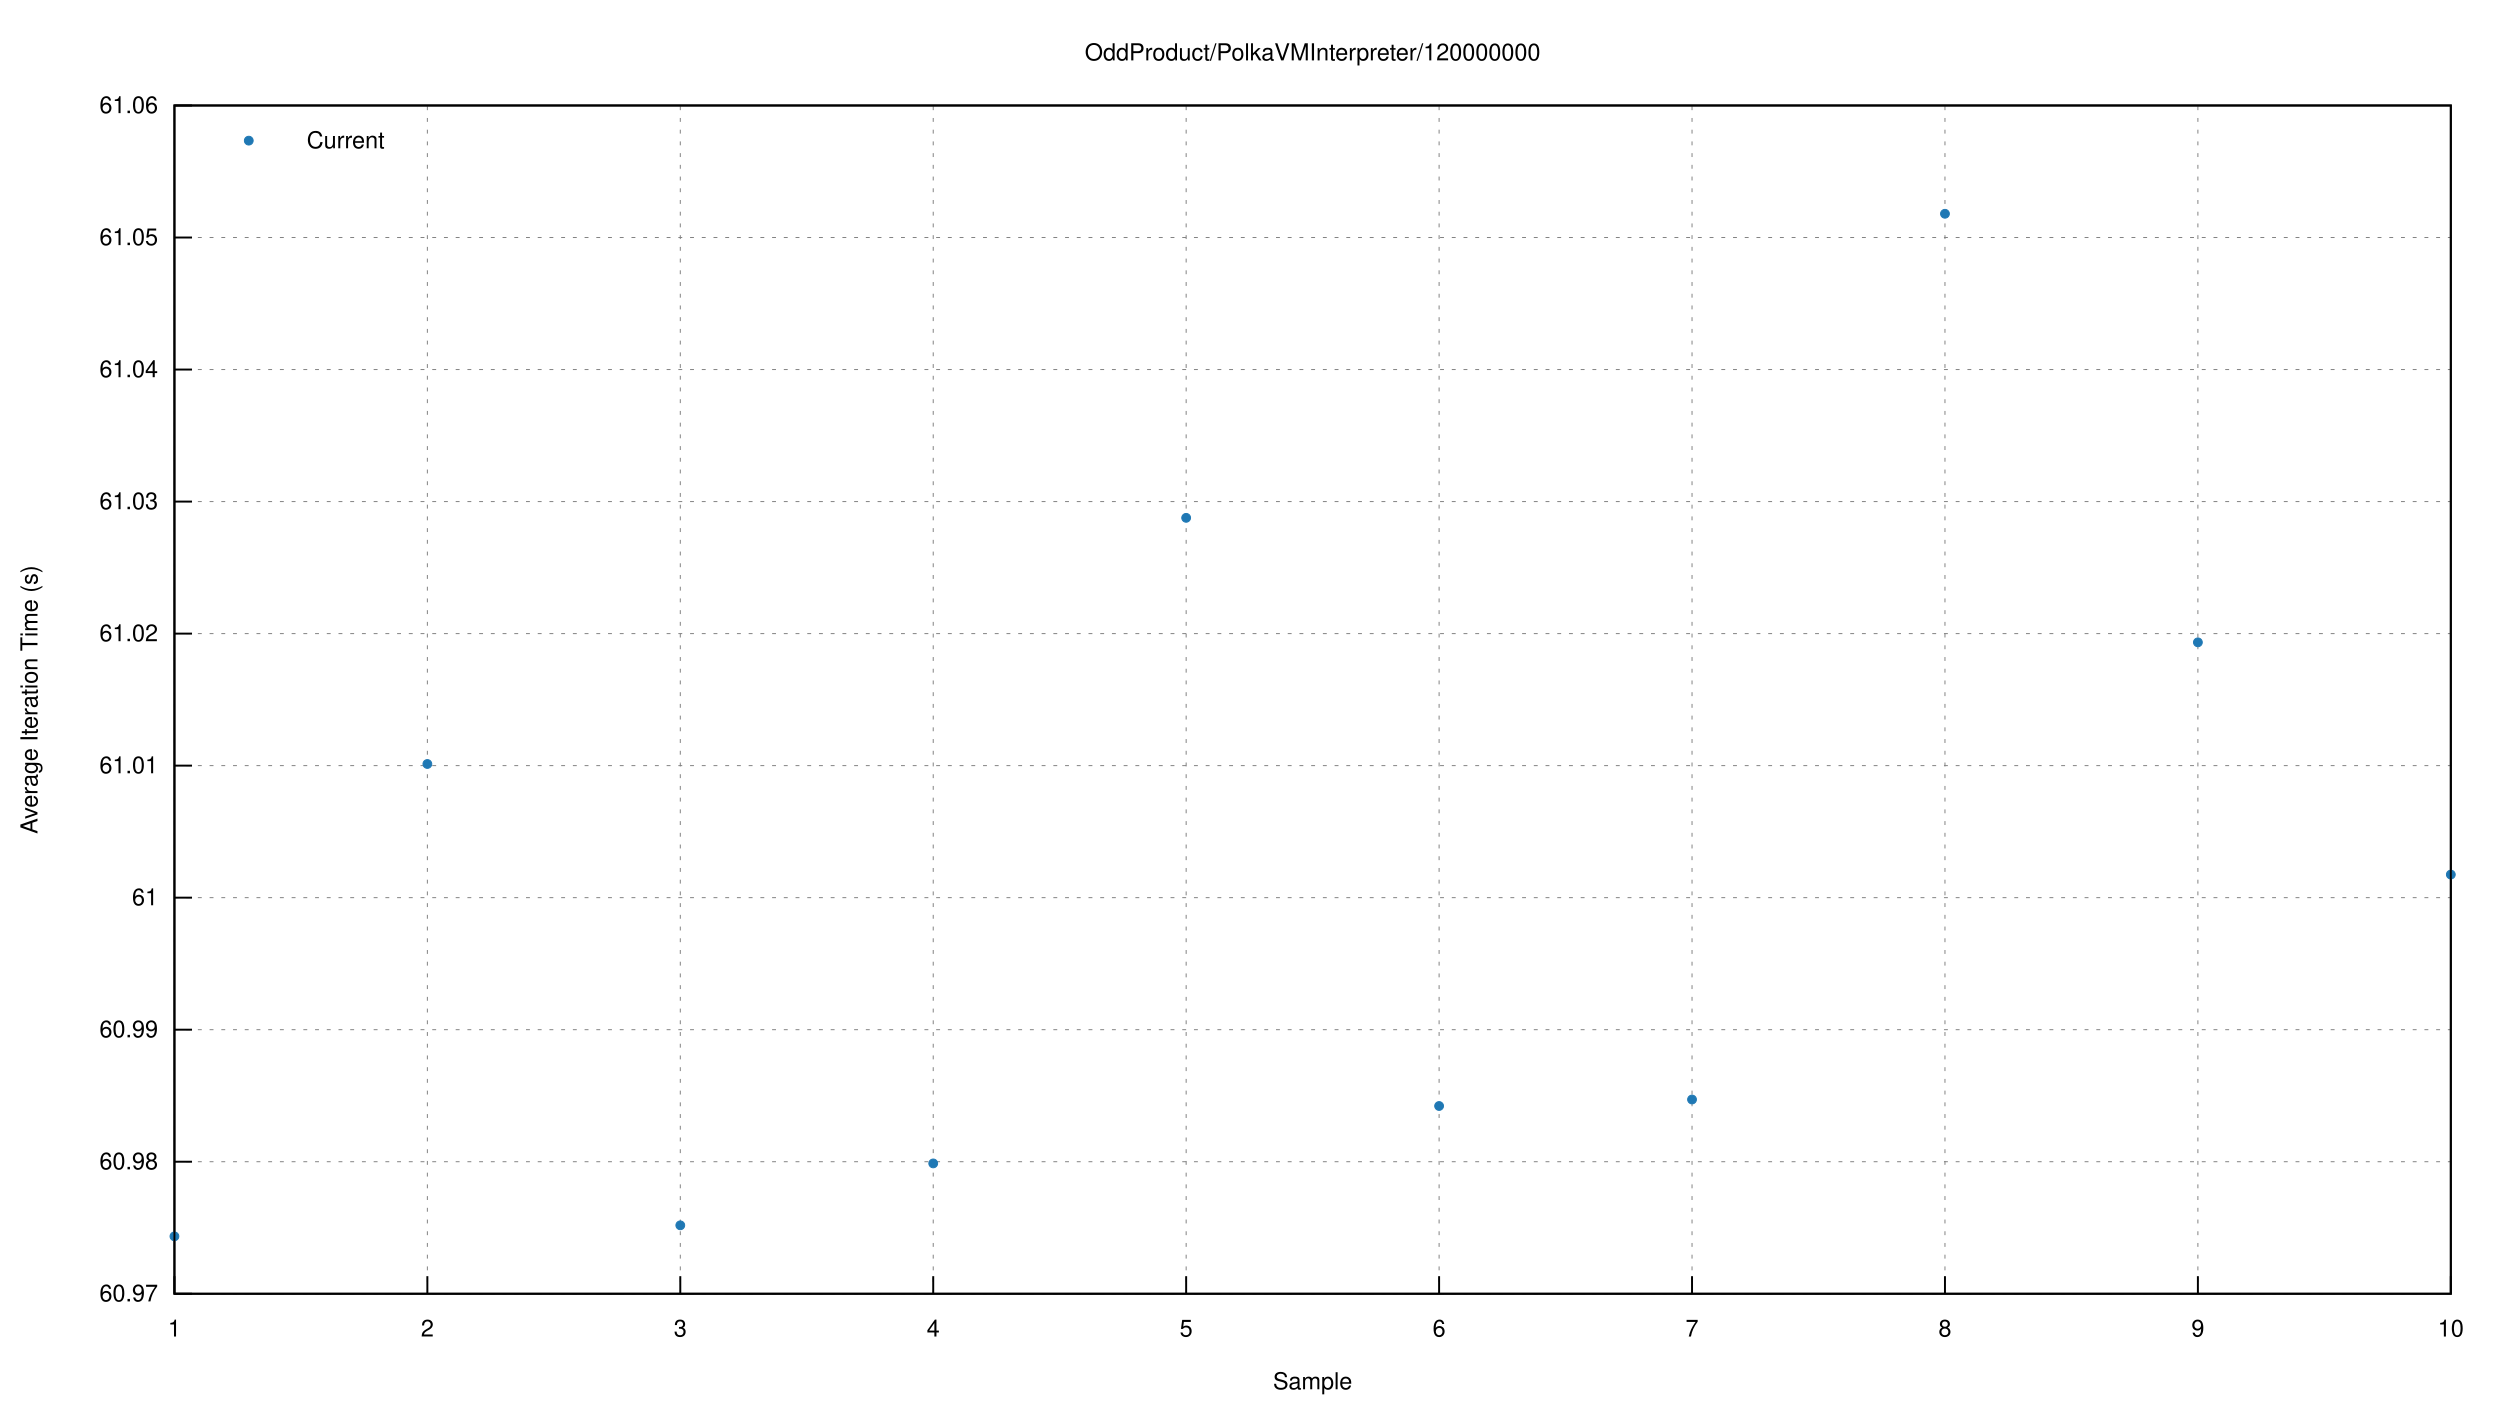
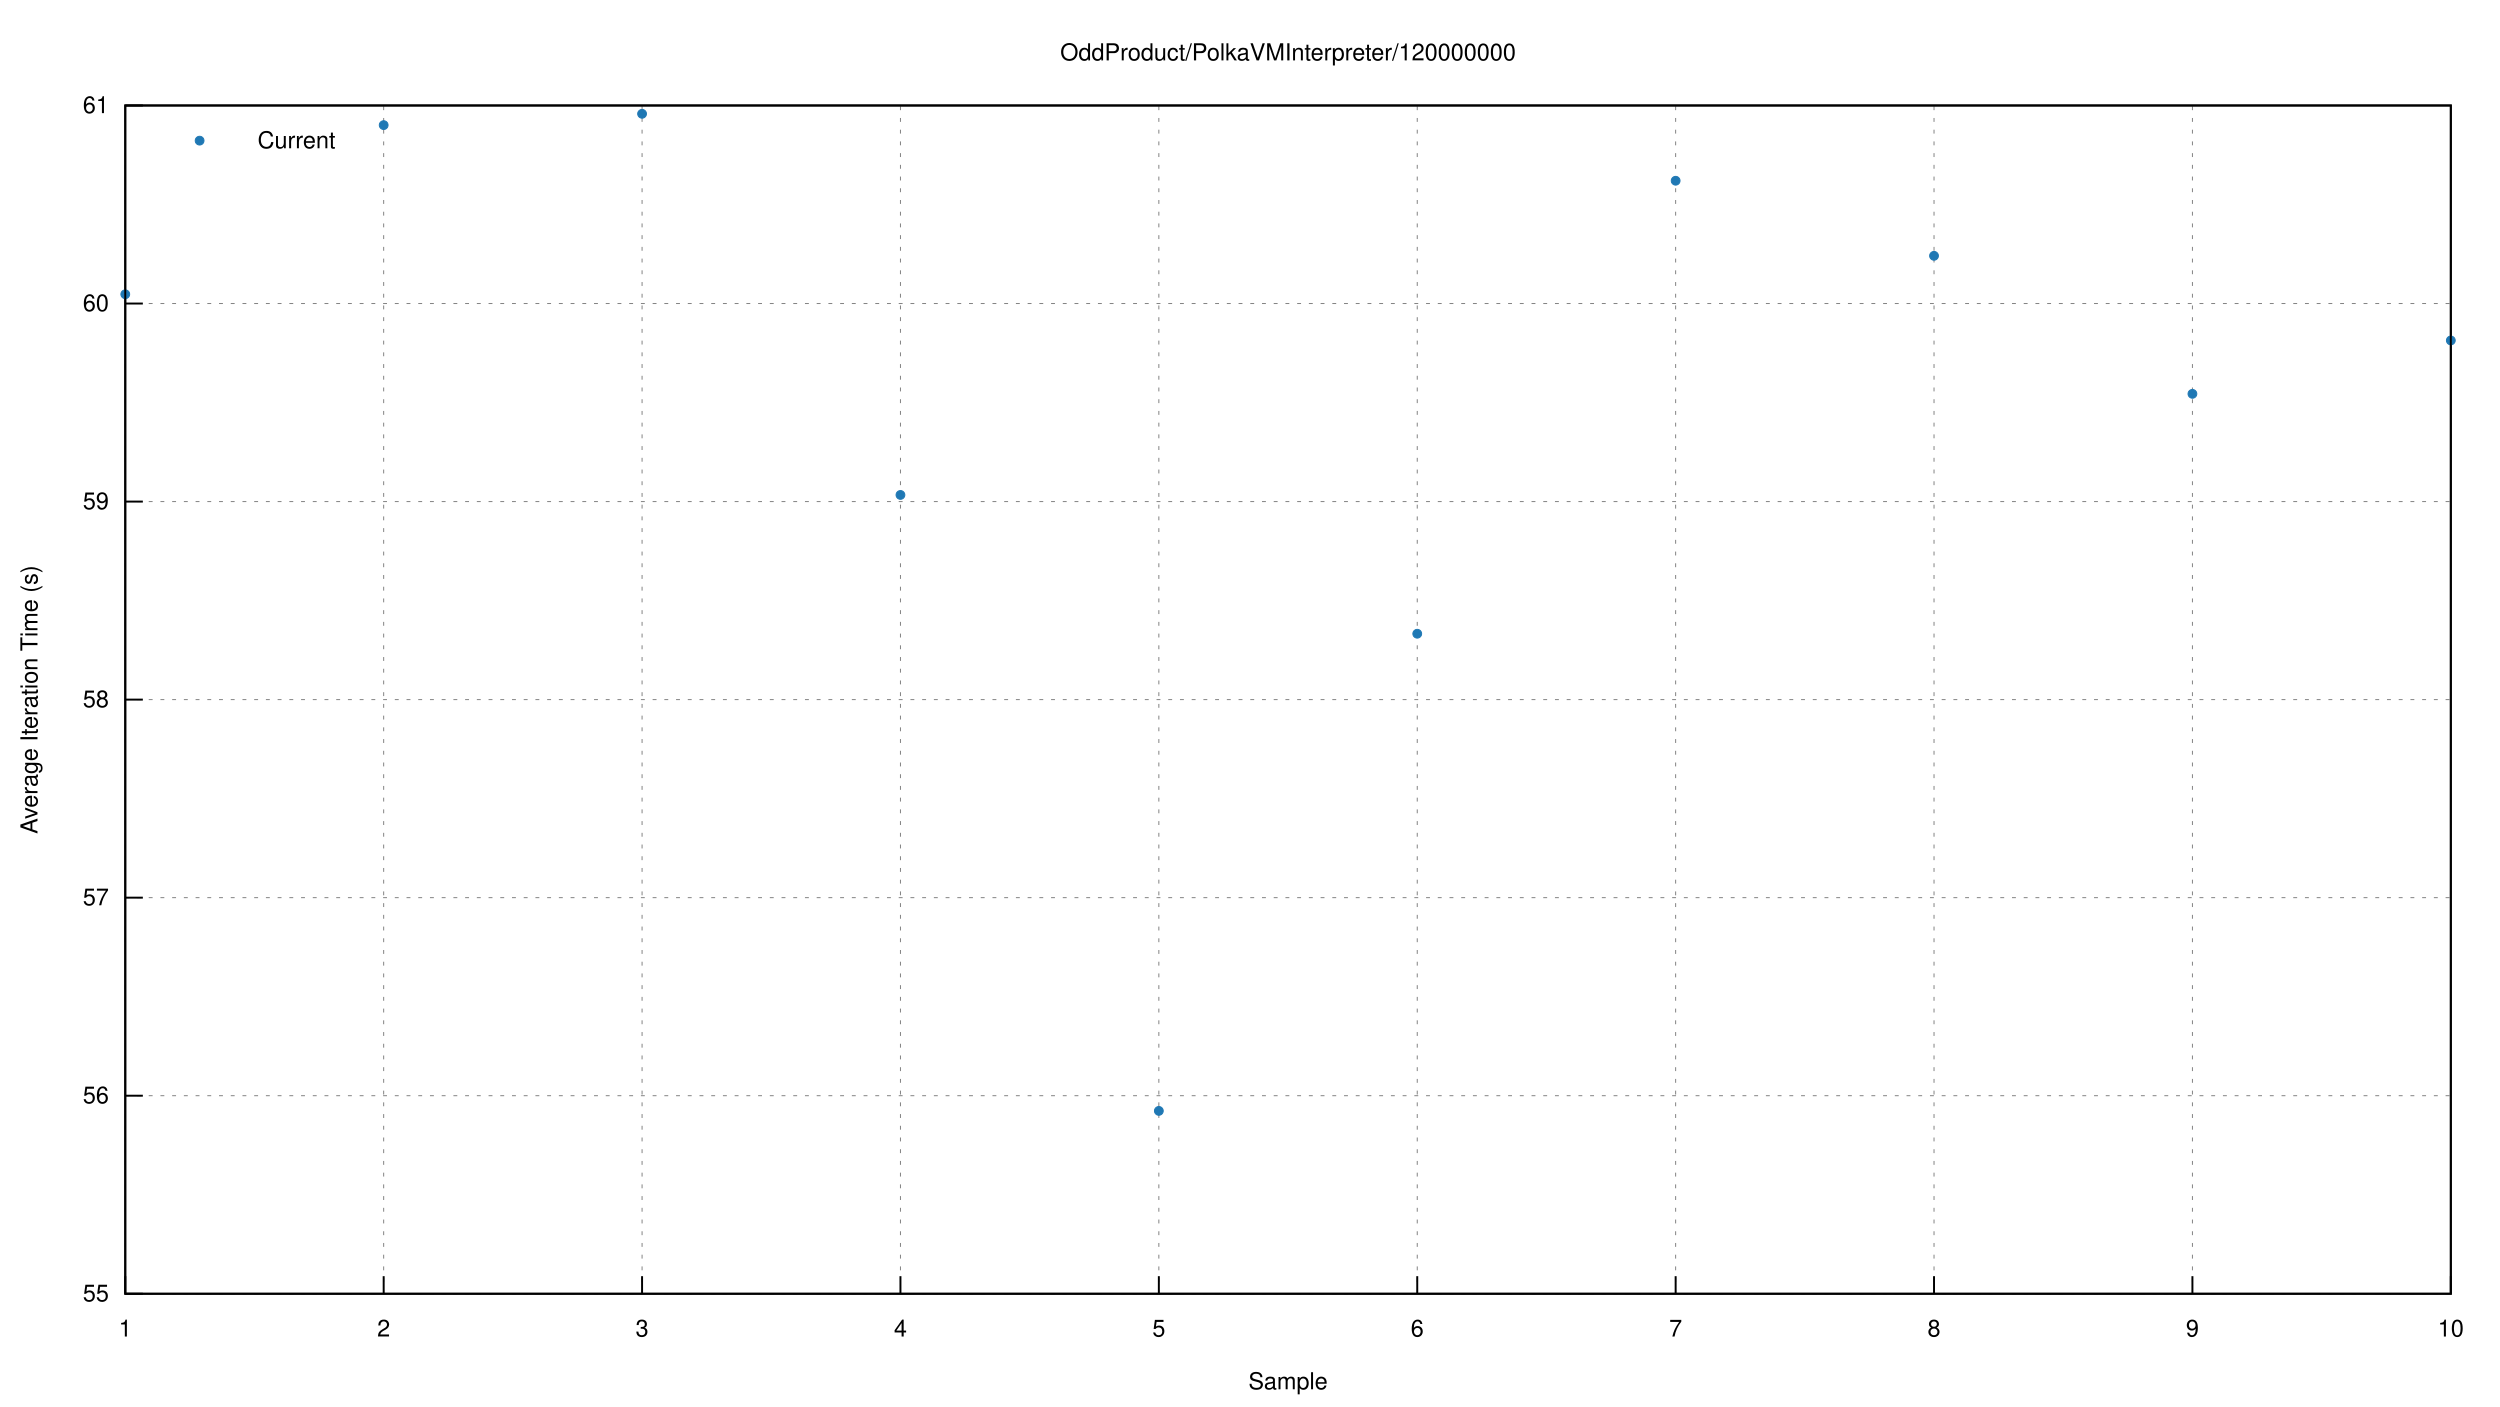
<svg xmlns="http://www.w3.org/2000/svg" xmlns:xlink="http://www.w3.org/1999/xlink" viewBox="0 0 1280 720">
  <g id="gnuplot_canvas">
    <rect x="0" y="0" width="1280" height="720" fill="none" />
    <defs>
      <circle id="gpDot" r="0.5" stroke-width="0.5" stroke="currentColor" />
      <path id="gpPt0" stroke-width="0.222" stroke="currentColor" d="M-1,0 h2 M0,-1 v2" />
      <path id="gpPt1" stroke-width="0.222" stroke="currentColor" d="M-1,-1 L1,1 M1,-1 L-1,1" />
      <path id="gpPt2" stroke-width="0.222" stroke="currentColor" d="M-1,0 L1,0 M0,-1 L0,1 M-1,-1 L1,1 M-1,1 L1,-1" />
      <rect id="gpPt3" stroke-width="0.222" stroke="currentColor" x="-1" y="-1" width="2" height="2" />
      <rect id="gpPt4" stroke-width="0.222" stroke="currentColor" fill="currentColor" x="-1" y="-1" width="2" height="2" />
      <circle id="gpPt5" stroke-width="0.222" stroke="currentColor" cx="0" cy="0" r="1" />
      <use xlink:href="#gpPt5" id="gpPt6" fill="currentColor" stroke="none" />
      <path id="gpPt7" stroke-width="0.222" stroke="currentColor" d="M0,-1.33 L-1.33,0.67 L1.33,0.67 z" />
      <use xlink:href="#gpPt7" id="gpPt8" fill="currentColor" stroke="none" />
      <use xlink:href="#gpPt7" id="gpPt9" stroke="currentColor" transform="rotate(180)" />
      <use xlink:href="#gpPt9" id="gpPt10" fill="currentColor" stroke="none" />
      <use xlink:href="#gpPt3" id="gpPt11" stroke="currentColor" transform="rotate(45)" />
      <use xlink:href="#gpPt11" id="gpPt12" fill="currentColor" stroke="none" />
      <path id="gpPt13" stroke-width="0.222" stroke="currentColor" d="M0,1.330 L1.265,0.411 L0.782,-1.067 L-0.782,-1.076 L-1.265,0.411 z" />
      <use xlink:href="#gpPt13" id="gpPt14" fill="currentColor" stroke="none" />
      <filter id="textbox" filterUnits="objectBoundingBox" x="0" y="0" height="1" width="1">
        <feFlood flood-color="white" flood-opacity="1" result="bgnd" />
        <feComposite in="SourceGraphic" in2="bgnd" operator="atop" />
      </filter>
      <filter id="greybox" filterUnits="objectBoundingBox" x="0" y="0" height="1" width="1">
        <feFlood flood-color="lightgrey" flood-opacity="1" result="grey" />
        <feComposite in="SourceGraphic" in2="grey" operator="atop" />
      </filter>
    </defs>
    <g fill="none" color="white" stroke="currentColor" stroke-width="1.00" stroke-linecap="butt" stroke-linejoin="miter">
</g>
    <g fill="none" color="black" stroke="currentColor" stroke-width="1.00" stroke-linecap="butt" stroke-linejoin="miter">
</g>
    <g fill="none" color="black" stroke="black" stroke-width="0.50" stroke-linecap="butt" stroke-linejoin="miter">
</g>
    <g fill="none" color="gray" stroke="currentColor" stroke-width="0.50" stroke-linecap="butt" stroke-linejoin="miter">
-       <path stroke="gray" stroke-dasharray="2,4" class="gridline" d="M89.31,662.40 L1254.82,662.40  " />
-     </g>
-     <g fill="none" color="gray" stroke="gray" stroke-width="1.00" stroke-linecap="butt" stroke-linejoin="miter">
- </g>
-     <g fill="none" color="black" stroke="currentColor" stroke-width="1.00" stroke-linecap="butt" stroke-linejoin="miter">
-       <path stroke="black" d="M89.31,662.40 L98.31,662.40  " />
-       <g transform="translate(80.92,666.30)" stroke="none" fill="black" font-family="Helvetica" font-size="12.00" text-anchor="end">
-         <text>
-           <tspan font-family="Helvetica"> 60.97</tspan>
-         </text>
-       </g>
-     </g>
-     <g fill="none" color="black" stroke="currentColor" stroke-width="1.00" stroke-linecap="butt" stroke-linejoin="miter">
- </g>
-     <g fill="none" color="black" stroke="black" stroke-width="0.50" stroke-linecap="butt" stroke-linejoin="miter">
- </g>
-     <g fill="none" color="gray" stroke="currentColor" stroke-width="0.50" stroke-linecap="butt" stroke-linejoin="miter">
-       <path stroke="gray" stroke-dasharray="2,4" class="gridline" d="M89.31,594.80 L1254.82,594.80  " />
-     </g>
-     <g fill="none" color="gray" stroke="gray" stroke-width="1.00" stroke-linecap="butt" stroke-linejoin="miter">
- </g>
-     <g fill="none" color="black" stroke="currentColor" stroke-width="1.00" stroke-linecap="butt" stroke-linejoin="miter">
-       <path stroke="black" d="M89.31,594.80 L98.31,594.80  " />
-       <g transform="translate(80.92,598.70)" stroke="none" fill="black" font-family="Helvetica" font-size="12.00" text-anchor="end">
-         <text>
-           <tspan font-family="Helvetica"> 60.98</tspan>
-         </text>
-       </g>
-     </g>
-     <g fill="none" color="black" stroke="currentColor" stroke-width="1.00" stroke-linecap="butt" stroke-linejoin="miter">
- </g>
-     <g fill="none" color="black" stroke="black" stroke-width="0.50" stroke-linecap="butt" stroke-linejoin="miter">
- </g>
-     <g fill="none" color="gray" stroke="currentColor" stroke-width="0.50" stroke-linecap="butt" stroke-linejoin="miter">
-       <path stroke="gray" stroke-dasharray="2,4" class="gridline" d="M89.31,527.20 L1254.82,527.20  " />
-     </g>
-     <g fill="none" color="gray" stroke="gray" stroke-width="1.00" stroke-linecap="butt" stroke-linejoin="miter">
- </g>
-     <g fill="none" color="black" stroke="currentColor" stroke-width="1.00" stroke-linecap="butt" stroke-linejoin="miter">
-       <path stroke="black" d="M89.31,527.20 L98.31,527.20  " />
-       <g transform="translate(80.92,531.10)" stroke="none" fill="black" font-family="Helvetica" font-size="12.00" text-anchor="end">
-         <text>
-           <tspan font-family="Helvetica"> 60.99</tspan>
-         </text>
-       </g>
-     </g>
-     <g fill="none" color="black" stroke="currentColor" stroke-width="1.00" stroke-linecap="butt" stroke-linejoin="miter">
- </g>
-     <g fill="none" color="black" stroke="black" stroke-width="0.50" stroke-linecap="butt" stroke-linejoin="miter">
- </g>
-     <g fill="none" color="gray" stroke="currentColor" stroke-width="0.50" stroke-linecap="butt" stroke-linejoin="miter">
-       <path stroke="gray" stroke-dasharray="2,4" class="gridline" d="M89.31,459.60 L1254.82,459.60  " />
-     </g>
-     <g fill="none" color="gray" stroke="gray" stroke-width="1.00" stroke-linecap="butt" stroke-linejoin="miter">
- </g>
-     <g fill="none" color="black" stroke="currentColor" stroke-width="1.00" stroke-linecap="butt" stroke-linejoin="miter">
-       <path stroke="black" d="M89.31,459.60 L98.31,459.60  " />
-       <g transform="translate(80.92,463.50)" stroke="none" fill="black" font-family="Helvetica" font-size="12.00" text-anchor="end">
+       <path stroke="gray" stroke-dasharray="2,4" class="gridline" d="M64.14,662.40 L1254.82,662.40  " />
+     </g>
+     <g fill="none" color="gray" stroke="gray" stroke-width="1.00" stroke-linecap="butt" stroke-linejoin="miter">
+ </g>
+     <g fill="none" color="black" stroke="currentColor" stroke-width="1.00" stroke-linecap="butt" stroke-linejoin="miter">
+       <path stroke="black" d="M64.14,662.40 L73.14,662.40  " />
+       <g transform="translate(55.75,666.30)" stroke="none" fill="black" font-family="Helvetica" font-size="12.00" text-anchor="end">
+         <text>
+           <tspan font-family="Helvetica"> 55</tspan>
+         </text>
+       </g>
+     </g>
+     <g fill="none" color="black" stroke="currentColor" stroke-width="1.00" stroke-linecap="butt" stroke-linejoin="miter">
+ </g>
+     <g fill="none" color="black" stroke="black" stroke-width="0.50" stroke-linecap="butt" stroke-linejoin="miter">
+ </g>
+     <g fill="none" color="gray" stroke="currentColor" stroke-width="0.50" stroke-linecap="butt" stroke-linejoin="miter">
+       <path stroke="gray" stroke-dasharray="2,4" class="gridline" d="M64.14,561.00 L1254.82,561.00  " />
+     </g>
+     <g fill="none" color="gray" stroke="gray" stroke-width="1.00" stroke-linecap="butt" stroke-linejoin="miter">
+ </g>
+     <g fill="none" color="black" stroke="currentColor" stroke-width="1.00" stroke-linecap="butt" stroke-linejoin="miter">
+       <path stroke="black" d="M64.14,561.00 L73.14,561.00  " />
+       <g transform="translate(55.75,564.90)" stroke="none" fill="black" font-family="Helvetica" font-size="12.00" text-anchor="end">
+         <text>
+           <tspan font-family="Helvetica"> 56</tspan>
+         </text>
+       </g>
+     </g>
+     <g fill="none" color="black" stroke="currentColor" stroke-width="1.00" stroke-linecap="butt" stroke-linejoin="miter">
+ </g>
+     <g fill="none" color="black" stroke="black" stroke-width="0.50" stroke-linecap="butt" stroke-linejoin="miter">
+ </g>
+     <g fill="none" color="gray" stroke="currentColor" stroke-width="0.50" stroke-linecap="butt" stroke-linejoin="miter">
+       <path stroke="gray" stroke-dasharray="2,4" class="gridline" d="M64.14,459.60 L1254.82,459.60  " />
+     </g>
+     <g fill="none" color="gray" stroke="gray" stroke-width="1.00" stroke-linecap="butt" stroke-linejoin="miter">
+ </g>
+     <g fill="none" color="black" stroke="currentColor" stroke-width="1.00" stroke-linecap="butt" stroke-linejoin="miter">
+       <path stroke="black" d="M64.14,459.60 L73.14,459.60  " />
+       <g transform="translate(55.75,463.50)" stroke="none" fill="black" font-family="Helvetica" font-size="12.00" text-anchor="end">
+         <text>
+           <tspan font-family="Helvetica"> 57</tspan>
+         </text>
+       </g>
+     </g>
+     <g fill="none" color="black" stroke="currentColor" stroke-width="1.00" stroke-linecap="butt" stroke-linejoin="miter">
+ </g>
+     <g fill="none" color="black" stroke="black" stroke-width="0.50" stroke-linecap="butt" stroke-linejoin="miter">
+ </g>
+     <g fill="none" color="gray" stroke="currentColor" stroke-width="0.50" stroke-linecap="butt" stroke-linejoin="miter">
+       <path stroke="gray" stroke-dasharray="2,4" class="gridline" d="M64.14,358.20 L1254.82,358.20  " />
+     </g>
+     <g fill="none" color="gray" stroke="gray" stroke-width="1.00" stroke-linecap="butt" stroke-linejoin="miter">
+ </g>
+     <g fill="none" color="black" stroke="currentColor" stroke-width="1.00" stroke-linecap="butt" stroke-linejoin="miter">
+       <path stroke="black" d="M64.14,358.20 L73.14,358.20  " />
+       <g transform="translate(55.75,362.10)" stroke="none" fill="black" font-family="Helvetica" font-size="12.00" text-anchor="end">
+         <text>
+           <tspan font-family="Helvetica"> 58</tspan>
+         </text>
+       </g>
+     </g>
+     <g fill="none" color="black" stroke="currentColor" stroke-width="1.00" stroke-linecap="butt" stroke-linejoin="miter">
+ </g>
+     <g fill="none" color="black" stroke="black" stroke-width="0.50" stroke-linecap="butt" stroke-linejoin="miter">
+ </g>
+     <g fill="none" color="gray" stroke="currentColor" stroke-width="0.50" stroke-linecap="butt" stroke-linejoin="miter">
+       <path stroke="gray" stroke-dasharray="2,4" class="gridline" d="M64.14,256.81 L1254.82,256.81  " />
+     </g>
+     <g fill="none" color="gray" stroke="gray" stroke-width="1.00" stroke-linecap="butt" stroke-linejoin="miter">
+ </g>
+     <g fill="none" color="black" stroke="currentColor" stroke-width="1.00" stroke-linecap="butt" stroke-linejoin="miter">
+       <path stroke="black" d="M64.14,256.81 L73.14,256.81  " />
+       <g transform="translate(55.75,260.71)" stroke="none" fill="black" font-family="Helvetica" font-size="12.00" text-anchor="end">
+         <text>
+           <tspan font-family="Helvetica"> 59</tspan>
+         </text>
+       </g>
+     </g>
+     <g fill="none" color="black" stroke="currentColor" stroke-width="1.00" stroke-linecap="butt" stroke-linejoin="miter">
+ </g>
+     <g fill="none" color="black" stroke="black" stroke-width="0.50" stroke-linecap="butt" stroke-linejoin="miter">
+ </g>
+     <g fill="none" color="gray" stroke="currentColor" stroke-width="0.50" stroke-linecap="butt" stroke-linejoin="miter">
+       <path stroke="gray" stroke-dasharray="2,4" class="gridline" d="M64.14,155.41 L1254.82,155.41  " />
+     </g>
+     <g fill="none" color="gray" stroke="gray" stroke-width="1.00" stroke-linecap="butt" stroke-linejoin="miter">
+ </g>
+     <g fill="none" color="black" stroke="currentColor" stroke-width="1.00" stroke-linecap="butt" stroke-linejoin="miter">
+       <path stroke="black" d="M64.14,155.41 L73.14,155.41  " />
+       <g transform="translate(55.75,159.31)" stroke="none" fill="black" font-family="Helvetica" font-size="12.00" text-anchor="end">
+         <text>
+           <tspan font-family="Helvetica"> 60</tspan>
+         </text>
+       </g>
+     </g>
+     <g fill="none" color="black" stroke="currentColor" stroke-width="1.00" stroke-linecap="butt" stroke-linejoin="miter">
+ </g>
+     <g fill="none" color="black" stroke="black" stroke-width="0.50" stroke-linecap="butt" stroke-linejoin="miter">
+ </g>
+     <g fill="none" color="gray" stroke="currentColor" stroke-width="0.50" stroke-linecap="butt" stroke-linejoin="miter">
+       <path stroke="gray" stroke-dasharray="2,4" class="gridline" d="M64.14,54.01 L1254.82,54.01  " />
+     </g>
+     <g fill="none" color="gray" stroke="gray" stroke-width="1.00" stroke-linecap="butt" stroke-linejoin="miter">
+ </g>
+     <g fill="none" color="black" stroke="currentColor" stroke-width="1.00" stroke-linecap="butt" stroke-linejoin="miter">
+       <path stroke="black" d="M64.14,54.01 L73.14,54.01  " />
+       <g transform="translate(55.75,57.91)" stroke="none" fill="black" font-family="Helvetica" font-size="12.00" text-anchor="end">
        <text>
          <tspan font-family="Helvetica"> 61</tspan>
        </text>
      </g>
    </g>
    <g fill="none" color="black" stroke="currentColor" stroke-width="1.00" stroke-linecap="butt" stroke-linejoin="miter">
</g>
    <g fill="none" color="black" stroke="black" stroke-width="0.50" stroke-linecap="butt" stroke-linejoin="miter">
</g>
    <g fill="none" color="gray" stroke="currentColor" stroke-width="0.50" stroke-linecap="butt" stroke-linejoin="miter">
-       <path stroke="gray" stroke-dasharray="2,4" class="gridline" d="M89.31,392.00 L1254.82,392.00  " />
-     </g>
-     <g fill="none" color="gray" stroke="gray" stroke-width="1.00" stroke-linecap="butt" stroke-linejoin="miter">
- </g>
-     <g fill="none" color="black" stroke="currentColor" stroke-width="1.00" stroke-linecap="butt" stroke-linejoin="miter">
-       <path stroke="black" d="M89.31,392.00 L98.31,392.00  " />
-       <g transform="translate(80.92,395.90)" stroke="none" fill="black" font-family="Helvetica" font-size="12.00" text-anchor="end">
-         <text>
-           <tspan font-family="Helvetica"> 61.01</tspan>
-         </text>
-       </g>
-     </g>
-     <g fill="none" color="black" stroke="currentColor" stroke-width="1.00" stroke-linecap="butt" stroke-linejoin="miter">
- </g>
-     <g fill="none" color="black" stroke="black" stroke-width="0.50" stroke-linecap="butt" stroke-linejoin="miter">
- </g>
-     <g fill="none" color="gray" stroke="currentColor" stroke-width="0.50" stroke-linecap="butt" stroke-linejoin="miter">
-       <path stroke="gray" stroke-dasharray="2,4" class="gridline" d="M89.31,324.41 L1254.82,324.41  " />
-     </g>
-     <g fill="none" color="gray" stroke="gray" stroke-width="1.00" stroke-linecap="butt" stroke-linejoin="miter">
- </g>
-     <g fill="none" color="black" stroke="currentColor" stroke-width="1.00" stroke-linecap="butt" stroke-linejoin="miter">
-       <path stroke="black" d="M89.31,324.41 L98.31,324.41  " />
-       <g transform="translate(80.92,328.31)" stroke="none" fill="black" font-family="Helvetica" font-size="12.00" text-anchor="end">
-         <text>
-           <tspan font-family="Helvetica"> 61.02</tspan>
-         </text>
-       </g>
-     </g>
-     <g fill="none" color="black" stroke="currentColor" stroke-width="1.00" stroke-linecap="butt" stroke-linejoin="miter">
- </g>
-     <g fill="none" color="black" stroke="black" stroke-width="0.50" stroke-linecap="butt" stroke-linejoin="miter">
- </g>
-     <g fill="none" color="gray" stroke="currentColor" stroke-width="0.50" stroke-linecap="butt" stroke-linejoin="miter">
-       <path stroke="gray" stroke-dasharray="2,4" class="gridline" d="M89.31,256.81 L1254.82,256.81  " />
-     </g>
-     <g fill="none" color="gray" stroke="gray" stroke-width="1.00" stroke-linecap="butt" stroke-linejoin="miter">
- </g>
-     <g fill="none" color="black" stroke="currentColor" stroke-width="1.00" stroke-linecap="butt" stroke-linejoin="miter">
-       <path stroke="black" d="M89.31,256.81 L98.31,256.81  " />
-       <g transform="translate(80.92,260.71)" stroke="none" fill="black" font-family="Helvetica" font-size="12.00" text-anchor="end">
-         <text>
-           <tspan font-family="Helvetica"> 61.03</tspan>
-         </text>
-       </g>
-     </g>
-     <g fill="none" color="black" stroke="currentColor" stroke-width="1.00" stroke-linecap="butt" stroke-linejoin="miter">
- </g>
-     <g fill="none" color="black" stroke="black" stroke-width="0.50" stroke-linecap="butt" stroke-linejoin="miter">
- </g>
-     <g fill="none" color="gray" stroke="currentColor" stroke-width="0.50" stroke-linecap="butt" stroke-linejoin="miter">
-       <path stroke="gray" stroke-dasharray="2,4" class="gridline" d="M89.31,189.21 L1254.82,189.21  " />
-     </g>
-     <g fill="none" color="gray" stroke="gray" stroke-width="1.00" stroke-linecap="butt" stroke-linejoin="miter">
- </g>
-     <g fill="none" color="black" stroke="currentColor" stroke-width="1.00" stroke-linecap="butt" stroke-linejoin="miter">
-       <path stroke="black" d="M89.31,189.21 L98.31,189.21  " />
-       <g transform="translate(80.92,193.11)" stroke="none" fill="black" font-family="Helvetica" font-size="12.00" text-anchor="end">
-         <text>
-           <tspan font-family="Helvetica"> 61.04</tspan>
-         </text>
-       </g>
-     </g>
-     <g fill="none" color="black" stroke="currentColor" stroke-width="1.00" stroke-linecap="butt" stroke-linejoin="miter">
- </g>
-     <g fill="none" color="black" stroke="black" stroke-width="0.50" stroke-linecap="butt" stroke-linejoin="miter">
- </g>
-     <g fill="none" color="gray" stroke="currentColor" stroke-width="0.50" stroke-linecap="butt" stroke-linejoin="miter">
-       <path stroke="gray" stroke-dasharray="2,4" class="gridline" d="M89.31,121.61 L1254.82,121.61  " />
-     </g>
-     <g fill="none" color="gray" stroke="gray" stroke-width="1.00" stroke-linecap="butt" stroke-linejoin="miter">
- </g>
-     <g fill="none" color="black" stroke="currentColor" stroke-width="1.00" stroke-linecap="butt" stroke-linejoin="miter">
-       <path stroke="black" d="M89.31,121.61 L98.31,121.61  " />
-       <g transform="translate(80.92,125.51)" stroke="none" fill="black" font-family="Helvetica" font-size="12.00" text-anchor="end">
-         <text>
-           <tspan font-family="Helvetica"> 61.05</tspan>
-         </text>
-       </g>
-     </g>
-     <g fill="none" color="black" stroke="currentColor" stroke-width="1.00" stroke-linecap="butt" stroke-linejoin="miter">
- </g>
-     <g fill="none" color="black" stroke="black" stroke-width="0.50" stroke-linecap="butt" stroke-linejoin="miter">
- </g>
-     <g fill="none" color="gray" stroke="currentColor" stroke-width="0.50" stroke-linecap="butt" stroke-linejoin="miter">
-       <path stroke="gray" stroke-dasharray="2,4" class="gridline" d="M89.31,54.01 L1254.82,54.01  " />
-     </g>
-     <g fill="none" color="gray" stroke="gray" stroke-width="1.00" stroke-linecap="butt" stroke-linejoin="miter">
- </g>
-     <g fill="none" color="black" stroke="currentColor" stroke-width="1.00" stroke-linecap="butt" stroke-linejoin="miter">
-       <path stroke="black" d="M89.31,54.01 L98.31,54.01  " />
-       <g transform="translate(80.92,57.91)" stroke="none" fill="black" font-family="Helvetica" font-size="12.00" text-anchor="end">
-         <text>
-           <tspan font-family="Helvetica"> 61.06</tspan>
-         </text>
-       </g>
-     </g>
-     <g fill="none" color="black" stroke="currentColor" stroke-width="1.00" stroke-linecap="butt" stroke-linejoin="miter">
- </g>
-     <g fill="none" color="black" stroke="black" stroke-width="0.50" stroke-linecap="butt" stroke-linejoin="miter">
- </g>
-     <g fill="none" color="gray" stroke="currentColor" stroke-width="0.50" stroke-linecap="butt" stroke-linejoin="miter">
-       <path stroke="gray" stroke-dasharray="2,4" class="gridline" d="M89.31,662.40 L89.31,54.01  " />
-     </g>
-     <g fill="none" color="gray" stroke="gray" stroke-width="1.00" stroke-linecap="butt" stroke-linejoin="miter">
- </g>
-     <g fill="none" color="black" stroke="currentColor" stroke-width="1.00" stroke-linecap="butt" stroke-linejoin="miter">
-       <path stroke="black" d="M89.31,662.40 L89.31,653.40  " />
-       <g transform="translate(89.31,684.30)" stroke="none" fill="black" font-family="Helvetica" font-size="12.00" text-anchor="middle">
+       <path stroke="gray" stroke-dasharray="2,4" class="gridline" d="M64.14,662.40 L64.14,54.01  " />
+     </g>
+     <g fill="none" color="gray" stroke="gray" stroke-width="1.00" stroke-linecap="butt" stroke-linejoin="miter">
+ </g>
+     <g fill="none" color="black" stroke="currentColor" stroke-width="1.00" stroke-linecap="butt" stroke-linejoin="miter">
+       <path stroke="black" d="M64.14,662.40 L64.14,653.40  " />
+       <g transform="translate(64.14,684.30)" stroke="none" fill="black" font-family="Helvetica" font-size="12.00" text-anchor="middle">
        <text>
          <tspan font-family="Helvetica"> 1</tspan>
        </text>
      </g>
    </g>
    <g fill="none" color="black" stroke="currentColor" stroke-width="1.00" stroke-linecap="butt" stroke-linejoin="miter">
</g>
    <g fill="none" color="black" stroke="black" stroke-width="0.50" stroke-linecap="butt" stroke-linejoin="miter">
</g>
    <g fill="none" color="gray" stroke="currentColor" stroke-width="0.50" stroke-linecap="butt" stroke-linejoin="miter">
-       <path stroke="gray" stroke-dasharray="2,4" class="gridline" d="M218.81,662.40 L218.81,54.01  " />
-     </g>
-     <g fill="none" color="gray" stroke="gray" stroke-width="1.00" stroke-linecap="butt" stroke-linejoin="miter">
- </g>
-     <g fill="none" color="black" stroke="currentColor" stroke-width="1.00" stroke-linecap="butt" stroke-linejoin="miter">
-       <path stroke="black" d="M218.81,662.40 L218.81,653.40  " />
-       <g transform="translate(218.81,684.30)" stroke="none" fill="black" font-family="Helvetica" font-size="12.00" text-anchor="middle">
+       <path stroke="gray" stroke-dasharray="2,4" class="gridline" d="M196.44,662.40 L196.44,54.01  " />
+     </g>
+     <g fill="none" color="gray" stroke="gray" stroke-width="1.00" stroke-linecap="butt" stroke-linejoin="miter">
+ </g>
+     <g fill="none" color="black" stroke="currentColor" stroke-width="1.00" stroke-linecap="butt" stroke-linejoin="miter">
+       <path stroke="black" d="M196.44,662.40 L196.44,653.40  " />
+       <g transform="translate(196.44,684.30)" stroke="none" fill="black" font-family="Helvetica" font-size="12.00" text-anchor="middle">
        <text>
          <tspan font-family="Helvetica"> 2</tspan>
        </text>
      </g>
    </g>
    <g fill="none" color="black" stroke="currentColor" stroke-width="1.00" stroke-linecap="butt" stroke-linejoin="miter">
</g>
    <g fill="none" color="black" stroke="black" stroke-width="0.50" stroke-linecap="butt" stroke-linejoin="miter">
</g>
    <g fill="none" color="gray" stroke="currentColor" stroke-width="0.50" stroke-linecap="butt" stroke-linejoin="miter">
-       <path stroke="gray" stroke-dasharray="2,4" class="gridline" d="M348.31,662.40 L348.31,54.01  " />
-     </g>
-     <g fill="none" color="gray" stroke="gray" stroke-width="1.00" stroke-linecap="butt" stroke-linejoin="miter">
- </g>
-     <g fill="none" color="black" stroke="currentColor" stroke-width="1.00" stroke-linecap="butt" stroke-linejoin="miter">
-       <path stroke="black" d="M348.31,662.40 L348.31,653.40  " />
-       <g transform="translate(348.31,684.30)" stroke="none" fill="black" font-family="Helvetica" font-size="12.00" text-anchor="middle">
+       <path stroke="gray" stroke-dasharray="2,4" class="gridline" d="M328.74,662.40 L328.74,54.01  " />
+     </g>
+     <g fill="none" color="gray" stroke="gray" stroke-width="1.00" stroke-linecap="butt" stroke-linejoin="miter">
+ </g>
+     <g fill="none" color="black" stroke="currentColor" stroke-width="1.00" stroke-linecap="butt" stroke-linejoin="miter">
+       <path stroke="black" d="M328.74,662.40 L328.74,653.40  " />
+       <g transform="translate(328.74,684.30)" stroke="none" fill="black" font-family="Helvetica" font-size="12.00" text-anchor="middle">
        <text>
          <tspan font-family="Helvetica"> 3</tspan>
        </text>
      </g>
    </g>
    <g fill="none" color="black" stroke="currentColor" stroke-width="1.00" stroke-linecap="butt" stroke-linejoin="miter">
</g>
    <g fill="none" color="black" stroke="black" stroke-width="0.50" stroke-linecap="butt" stroke-linejoin="miter">
</g>
    <g fill="none" color="gray" stroke="currentColor" stroke-width="0.50" stroke-linecap="butt" stroke-linejoin="miter">
-       <path stroke="gray" stroke-dasharray="2,4" class="gridline" d="M477.81,662.40 L477.81,54.01  " />
-     </g>
-     <g fill="none" color="gray" stroke="gray" stroke-width="1.00" stroke-linecap="butt" stroke-linejoin="miter">
- </g>
-     <g fill="none" color="black" stroke="currentColor" stroke-width="1.00" stroke-linecap="butt" stroke-linejoin="miter">
-       <path stroke="black" d="M477.81,662.40 L477.81,653.40  " />
-       <g transform="translate(477.81,684.30)" stroke="none" fill="black" font-family="Helvetica" font-size="12.00" text-anchor="middle">
+       <path stroke="gray" stroke-dasharray="2,4" class="gridline" d="M461.03,662.40 L461.03,54.01  " />
+     </g>
+     <g fill="none" color="gray" stroke="gray" stroke-width="1.00" stroke-linecap="butt" stroke-linejoin="miter">
+ </g>
+     <g fill="none" color="black" stroke="currentColor" stroke-width="1.00" stroke-linecap="butt" stroke-linejoin="miter">
+       <path stroke="black" d="M461.03,662.40 L461.03,653.40  " />
+       <g transform="translate(461.03,684.30)" stroke="none" fill="black" font-family="Helvetica" font-size="12.00" text-anchor="middle">
        <text>
          <tspan font-family="Helvetica"> 4</tspan>
        </text>
      </g>
    </g>
    <g fill="none" color="black" stroke="currentColor" stroke-width="1.00" stroke-linecap="butt" stroke-linejoin="miter">
</g>
    <g fill="none" color="black" stroke="black" stroke-width="0.50" stroke-linecap="butt" stroke-linejoin="miter">
</g>
    <g fill="none" color="gray" stroke="currentColor" stroke-width="0.50" stroke-linecap="butt" stroke-linejoin="miter">
-       <path stroke="gray" stroke-dasharray="2,4" class="gridline" d="M607.31,662.40 L607.31,54.01  " />
-     </g>
-     <g fill="none" color="gray" stroke="gray" stroke-width="1.00" stroke-linecap="butt" stroke-linejoin="miter">
- </g>
-     <g fill="none" color="black" stroke="currentColor" stroke-width="1.00" stroke-linecap="butt" stroke-linejoin="miter">
-       <path stroke="black" d="M607.31,662.40 L607.31,653.40  " />
-       <g transform="translate(607.31,684.30)" stroke="none" fill="black" font-family="Helvetica" font-size="12.00" text-anchor="middle">
+       <path stroke="gray" stroke-dasharray="2,4" class="gridline" d="M593.33,662.40 L593.33,54.01  " />
+     </g>
+     <g fill="none" color="gray" stroke="gray" stroke-width="1.00" stroke-linecap="butt" stroke-linejoin="miter">
+ </g>
+     <g fill="none" color="black" stroke="currentColor" stroke-width="1.00" stroke-linecap="butt" stroke-linejoin="miter">
+       <path stroke="black" d="M593.33,662.40 L593.33,653.40  " />
+       <g transform="translate(593.33,684.30)" stroke="none" fill="black" font-family="Helvetica" font-size="12.00" text-anchor="middle">
        <text>
          <tspan font-family="Helvetica"> 5</tspan>
        </text>
      </g>
    </g>
    <g fill="none" color="black" stroke="currentColor" stroke-width="1.00" stroke-linecap="butt" stroke-linejoin="miter">
</g>
    <g fill="none" color="black" stroke="black" stroke-width="0.50" stroke-linecap="butt" stroke-linejoin="miter">
</g>
    <g fill="none" color="gray" stroke="currentColor" stroke-width="0.50" stroke-linecap="butt" stroke-linejoin="miter">
-       <path stroke="gray" stroke-dasharray="2,4" class="gridline" d="M736.82,662.40 L736.82,54.01  " />
-     </g>
-     <g fill="none" color="gray" stroke="gray" stroke-width="1.00" stroke-linecap="butt" stroke-linejoin="miter">
- </g>
-     <g fill="none" color="black" stroke="currentColor" stroke-width="1.00" stroke-linecap="butt" stroke-linejoin="miter">
-       <path stroke="black" d="M736.82,662.40 L736.82,653.40  " />
-       <g transform="translate(736.82,684.30)" stroke="none" fill="black" font-family="Helvetica" font-size="12.00" text-anchor="middle">
+       <path stroke="gray" stroke-dasharray="2,4" class="gridline" d="M725.63,662.40 L725.63,54.01  " />
+     </g>
+     <g fill="none" color="gray" stroke="gray" stroke-width="1.00" stroke-linecap="butt" stroke-linejoin="miter">
+ </g>
+     <g fill="none" color="black" stroke="currentColor" stroke-width="1.00" stroke-linecap="butt" stroke-linejoin="miter">
+       <path stroke="black" d="M725.63,662.40 L725.63,653.40  " />
+       <g transform="translate(725.63,684.30)" stroke="none" fill="black" font-family="Helvetica" font-size="12.00" text-anchor="middle">
        <text>
          <tspan font-family="Helvetica"> 6</tspan>
        </text>
      </g>
    </g>
    <g fill="none" color="black" stroke="currentColor" stroke-width="1.00" stroke-linecap="butt" stroke-linejoin="miter">
</g>
    <g fill="none" color="black" stroke="black" stroke-width="0.50" stroke-linecap="butt" stroke-linejoin="miter">
</g>
    <g fill="none" color="gray" stroke="currentColor" stroke-width="0.50" stroke-linecap="butt" stroke-linejoin="miter">
-       <path stroke="gray" stroke-dasharray="2,4" class="gridline" d="M866.32,662.40 L866.32,54.01  " />
-     </g>
-     <g fill="none" color="gray" stroke="gray" stroke-width="1.00" stroke-linecap="butt" stroke-linejoin="miter">
- </g>
-     <g fill="none" color="black" stroke="currentColor" stroke-width="1.00" stroke-linecap="butt" stroke-linejoin="miter">
-       <path stroke="black" d="M866.32,662.40 L866.32,653.40  " />
-       <g transform="translate(866.32,684.30)" stroke="none" fill="black" font-family="Helvetica" font-size="12.00" text-anchor="middle">
+       <path stroke="gray" stroke-dasharray="2,4" class="gridline" d="M857.93,662.40 L857.93,54.01  " />
+     </g>
+     <g fill="none" color="gray" stroke="gray" stroke-width="1.00" stroke-linecap="butt" stroke-linejoin="miter">
+ </g>
+     <g fill="none" color="black" stroke="currentColor" stroke-width="1.00" stroke-linecap="butt" stroke-linejoin="miter">
+       <path stroke="black" d="M857.93,662.40 L857.93,653.40  " />
+       <g transform="translate(857.93,684.30)" stroke="none" fill="black" font-family="Helvetica" font-size="12.00" text-anchor="middle">
        <text>
          <tspan font-family="Helvetica"> 7</tspan>
        </text>
      </g>
    </g>
    <g fill="none" color="black" stroke="currentColor" stroke-width="1.00" stroke-linecap="butt" stroke-linejoin="miter">
</g>
    <g fill="none" color="black" stroke="black" stroke-width="0.50" stroke-linecap="butt" stroke-linejoin="miter">
</g>
    <g fill="none" color="gray" stroke="currentColor" stroke-width="0.50" stroke-linecap="butt" stroke-linejoin="miter">
-       <path stroke="gray" stroke-dasharray="2,4" class="gridline" d="M995.82,662.40 L995.82,54.01  " />
-     </g>
-     <g fill="none" color="gray" stroke="gray" stroke-width="1.00" stroke-linecap="butt" stroke-linejoin="miter">
- </g>
-     <g fill="none" color="black" stroke="currentColor" stroke-width="1.00" stroke-linecap="butt" stroke-linejoin="miter">
-       <path stroke="black" d="M995.82,662.40 L995.82,653.40  " />
-       <g transform="translate(995.82,684.30)" stroke="none" fill="black" font-family="Helvetica" font-size="12.00" text-anchor="middle">
+       <path stroke="gray" stroke-dasharray="2,4" class="gridline" d="M990.22,662.40 L990.22,54.01  " />
+     </g>
+     <g fill="none" color="gray" stroke="gray" stroke-width="1.00" stroke-linecap="butt" stroke-linejoin="miter">
+ </g>
+     <g fill="none" color="black" stroke="currentColor" stroke-width="1.00" stroke-linecap="butt" stroke-linejoin="miter">
+       <path stroke="black" d="M990.22,662.40 L990.22,653.40  " />
+       <g transform="translate(990.22,684.30)" stroke="none" fill="black" font-family="Helvetica" font-size="12.00" text-anchor="middle">
        <text>
          <tspan font-family="Helvetica"> 8</tspan>
        </text>
      </g>
    </g>
    <g fill="none" color="black" stroke="currentColor" stroke-width="1.00" stroke-linecap="butt" stroke-linejoin="miter">
</g>
    <g fill="none" color="black" stroke="black" stroke-width="0.50" stroke-linecap="butt" stroke-linejoin="miter">
</g>
    <g fill="none" color="gray" stroke="currentColor" stroke-width="0.50" stroke-linecap="butt" stroke-linejoin="miter">
-       <path stroke="gray" stroke-dasharray="2,4" class="gridline" d="M1125.32,662.40 L1125.32,54.01  " />
-     </g>
-     <g fill="none" color="gray" stroke="gray" stroke-width="1.00" stroke-linecap="butt" stroke-linejoin="miter">
- </g>
-     <g fill="none" color="black" stroke="currentColor" stroke-width="1.00" stroke-linecap="butt" stroke-linejoin="miter">
-       <path stroke="black" d="M1125.32,662.40 L1125.32,653.40  " />
-       <g transform="translate(1125.32,684.30)" stroke="none" fill="black" font-family="Helvetica" font-size="12.00" text-anchor="middle">
+       <path stroke="gray" stroke-dasharray="2,4" class="gridline" d="M1122.52,662.40 L1122.52,54.01  " />
+     </g>
+     <g fill="none" color="gray" stroke="gray" stroke-width="1.00" stroke-linecap="butt" stroke-linejoin="miter">
+ </g>
+     <g fill="none" color="black" stroke="currentColor" stroke-width="1.00" stroke-linecap="butt" stroke-linejoin="miter">
+       <path stroke="black" d="M1122.52,662.40 L1122.52,653.40  " />
+       <g transform="translate(1122.52,684.30)" stroke="none" fill="black" font-family="Helvetica" font-size="12.00" text-anchor="middle">
        <text>
          <tspan font-family="Helvetica"> 9</tspan>
        </text>
      </g>
    </g>
    <g fill="none" color="black" stroke="currentColor" stroke-width="1.00" stroke-linecap="butt" stroke-linejoin="miter">
</g>
    <g fill="none" color="black" stroke="black" stroke-width="0.50" stroke-linecap="butt" stroke-linejoin="miter">
</g>
    <g fill="none" color="gray" stroke="currentColor" stroke-width="0.50" stroke-linecap="butt" stroke-linejoin="miter">
      <path stroke="gray" stroke-dasharray="2,4" class="gridline" d="M1254.82,662.40 L1254.82,54.01  " />
    </g>
    <g fill="none" color="gray" stroke="gray" stroke-width="1.00" stroke-linecap="butt" stroke-linejoin="miter">
</g>
    <g fill="none" color="black" stroke="currentColor" stroke-width="1.00" stroke-linecap="butt" stroke-linejoin="miter">
      <path stroke="black" d="M1254.82,662.40 L1254.82,653.40  " />
      <g transform="translate(1254.82,684.30)" stroke="none" fill="black" font-family="Helvetica" font-size="12.00" text-anchor="middle">
        <text>
          <tspan font-family="Helvetica"> 10</tspan>
        </text>
      </g>
    </g>
    <g fill="none" color="black" stroke="currentColor" stroke-width="1.00" stroke-linecap="butt" stroke-linejoin="miter">
</g>
    <g fill="none" color="black" stroke="currentColor" stroke-width="1.00" stroke-linecap="butt" stroke-linejoin="miter">
-       <path stroke="black" d="M89.31,54.01 L89.31,662.40 L1254.82,662.40 L1254.82,54.01 L89.31,54.01 Z  " />
+       <path stroke="black" d="M64.14,54.01 L64.14,662.40 L1254.82,662.40 L1254.82,54.01 L64.14,54.01 Z  " />
    </g>
    <g fill="none" color="black" stroke="currentColor" stroke-width="1.00" stroke-linecap="butt" stroke-linejoin="miter">
</g>
    <g id="gnuplot_plot_1">
      <g fill="none" color="black" stroke="currentColor" stroke-width="1.00" stroke-linecap="butt" stroke-linejoin="miter">
-         <g transform="translate(157.04,75.91)" stroke="none" fill="black" font-family="Helvetica" font-size="12.00" text-anchor="start">
+         <g transform="translate(131.87,75.91)" stroke="none" fill="black" font-family="Helvetica" font-size="12.00" text-anchor="start">
          <text>
            <tspan font-family="Helvetica">Current</tspan>
          </text>
        </g>
      </g>
      <g fill="none" color="black" stroke="currentColor" stroke-width="1.00" stroke-linecap="butt" stroke-linejoin="miter">
-         <use xlink:href="#gpPt6" transform="translate(89.31,633.01) scale(2.25)" color="rgb( 31, 120, 180)" />
-         <use xlink:href="#gpPt6" transform="translate(218.81,391.16) scale(2.25)" color="rgb( 31, 120, 180)" />
-         <use xlink:href="#gpPt6" transform="translate(348.31,627.36) scale(2.25)" color="rgb( 31, 120, 180)" />
-         <use xlink:href="#gpPt6" transform="translate(477.81,595.67) scale(2.25)" color="rgb( 31, 120, 180)" />
-         <use xlink:href="#gpPt6" transform="translate(607.31,265.13) scale(2.25)" color="rgb( 31, 120, 180)" />
-         <use xlink:href="#gpPt6" transform="translate(736.82,566.27) scale(2.25)" color="rgb( 31, 120, 180)" />
-         <use xlink:href="#gpPt6" transform="translate(866.32,562.95) scale(2.25)" color="rgb( 31, 120, 180)" />
-         <use xlink:href="#gpPt6" transform="translate(995.82,109.45) scale(2.25)" color="rgb( 31, 120, 180)" />
-         <use xlink:href="#gpPt6" transform="translate(1125.32,328.88) scale(2.25)" color="rgb( 31, 120, 180)" />
-         <use xlink:href="#gpPt6" transform="translate(1254.82,447.78) scale(2.25)" color="rgb( 31, 120, 180)" />
-         <use xlink:href="#gpPt6" transform="translate(127.37,72.01) scale(2.25)" color="rgb( 31, 120, 180)" />
+         <use xlink:href="#gpPt6" transform="translate(64.14,150.66) scale(2.25)" color="rgb( 31, 120, 180)" />
+         <use xlink:href="#gpPt6" transform="translate(196.44,64.06) scale(2.25)" color="rgb( 31, 120, 180)" />
+         <use xlink:href="#gpPt6" transform="translate(328.74,58.27) scale(2.25)" color="rgb( 31, 120, 180)" />
+         <use xlink:href="#gpPt6" transform="translate(461.03,253.41) scale(2.25)" color="rgb( 31, 120, 180)" />
+         <use xlink:href="#gpPt6" transform="translate(593.33,568.78) scale(2.25)" color="rgb( 31, 120, 180)" />
+         <use xlink:href="#gpPt6" transform="translate(725.63,324.47) scale(2.25)" color="rgb( 31, 120, 180)" />
+         <use xlink:href="#gpPt6" transform="translate(857.93,92.54) scale(2.25)" color="rgb( 31, 120, 180)" />
+         <use xlink:href="#gpPt6" transform="translate(990.22,130.98) scale(2.25)" color="rgb( 31, 120, 180)" />
+         <use xlink:href="#gpPt6" transform="translate(1122.52,201.65) scale(2.25)" color="rgb( 31, 120, 180)" />
+         <use xlink:href="#gpPt6" transform="translate(1254.82,174.31) scale(2.25)" color="rgb( 31, 120, 180)" />
+         <use xlink:href="#gpPt6" transform="translate(102.20,72.01) scale(2.25)" color="rgb( 31, 120, 180)" />
      </g>
    </g>
    <g fill="none" color="white" stroke="rgb( 31, 120, 180)" stroke-width="2.00" stroke-linecap="butt" stroke-linejoin="miter">
</g>
    <g fill="none" color="black" stroke="currentColor" stroke-width="2.00" stroke-linecap="butt" stroke-linejoin="miter">
</g>
    <g fill="none" color="black" stroke="black" stroke-width="1.00" stroke-linecap="butt" stroke-linejoin="miter">
</g>
    <g fill="none" color="black" stroke="currentColor" stroke-width="1.00" stroke-linecap="butt" stroke-linejoin="miter">
-       <path stroke="black" d="M89.31,54.01 L89.31,662.40 L1254.82,662.40 L1254.82,54.01 L89.31,54.01 Z  " />
+       <path stroke="black" d="M64.14,54.01 L64.14,662.40 L1254.82,662.40 L1254.82,54.01 L64.14,54.01 Z  " />
      <g transform="translate(19.18,358.21) rotate(270.00)" stroke="none" fill="black" font-family="Helvetica" font-size="12.00" text-anchor="middle">
        <text>
          <tspan font-family="Helvetica">Average Iteration Time (s)</tspan>
        </text>
      </g>
    </g>
    <g fill="none" color="black" stroke="currentColor" stroke-width="1.00" stroke-linecap="butt" stroke-linejoin="miter">
-       <g transform="translate(672.06,711.30)" stroke="none" fill="black" font-family="Helvetica" font-size="12.00" text-anchor="middle">
+       <g transform="translate(659.48,711.30)" stroke="none" fill="black" font-family="Helvetica" font-size="12.00" text-anchor="middle">
        <text>
          <tspan font-family="Helvetica">Sample</tspan>
        </text>
      </g>
    </g>
    <g fill="none" color="black" stroke="currentColor" stroke-width="1.00" stroke-linecap="butt" stroke-linejoin="miter">
</g>
    <g fill="none" color="black" stroke="currentColor" stroke-width="1.00" stroke-linecap="butt" stroke-linejoin="miter">
-       <g transform="translate(672.06,30.91)" stroke="none" fill="black" font-family="Helvetica" font-size="12.00" text-anchor="middle">
+       <g transform="translate(659.48,30.91)" stroke="none" fill="black" font-family="Helvetica" font-size="12.00" text-anchor="middle">
        <text>
          <tspan font-family="Helvetica">OddProduct/PolkaVMInterpreter/120000000</tspan>
        </text>
      </g>
    </g>
    <g fill="none" color="black" stroke="currentColor" stroke-width="1.00" stroke-linecap="butt" stroke-linejoin="miter">
</g>
  </g>
</svg>
